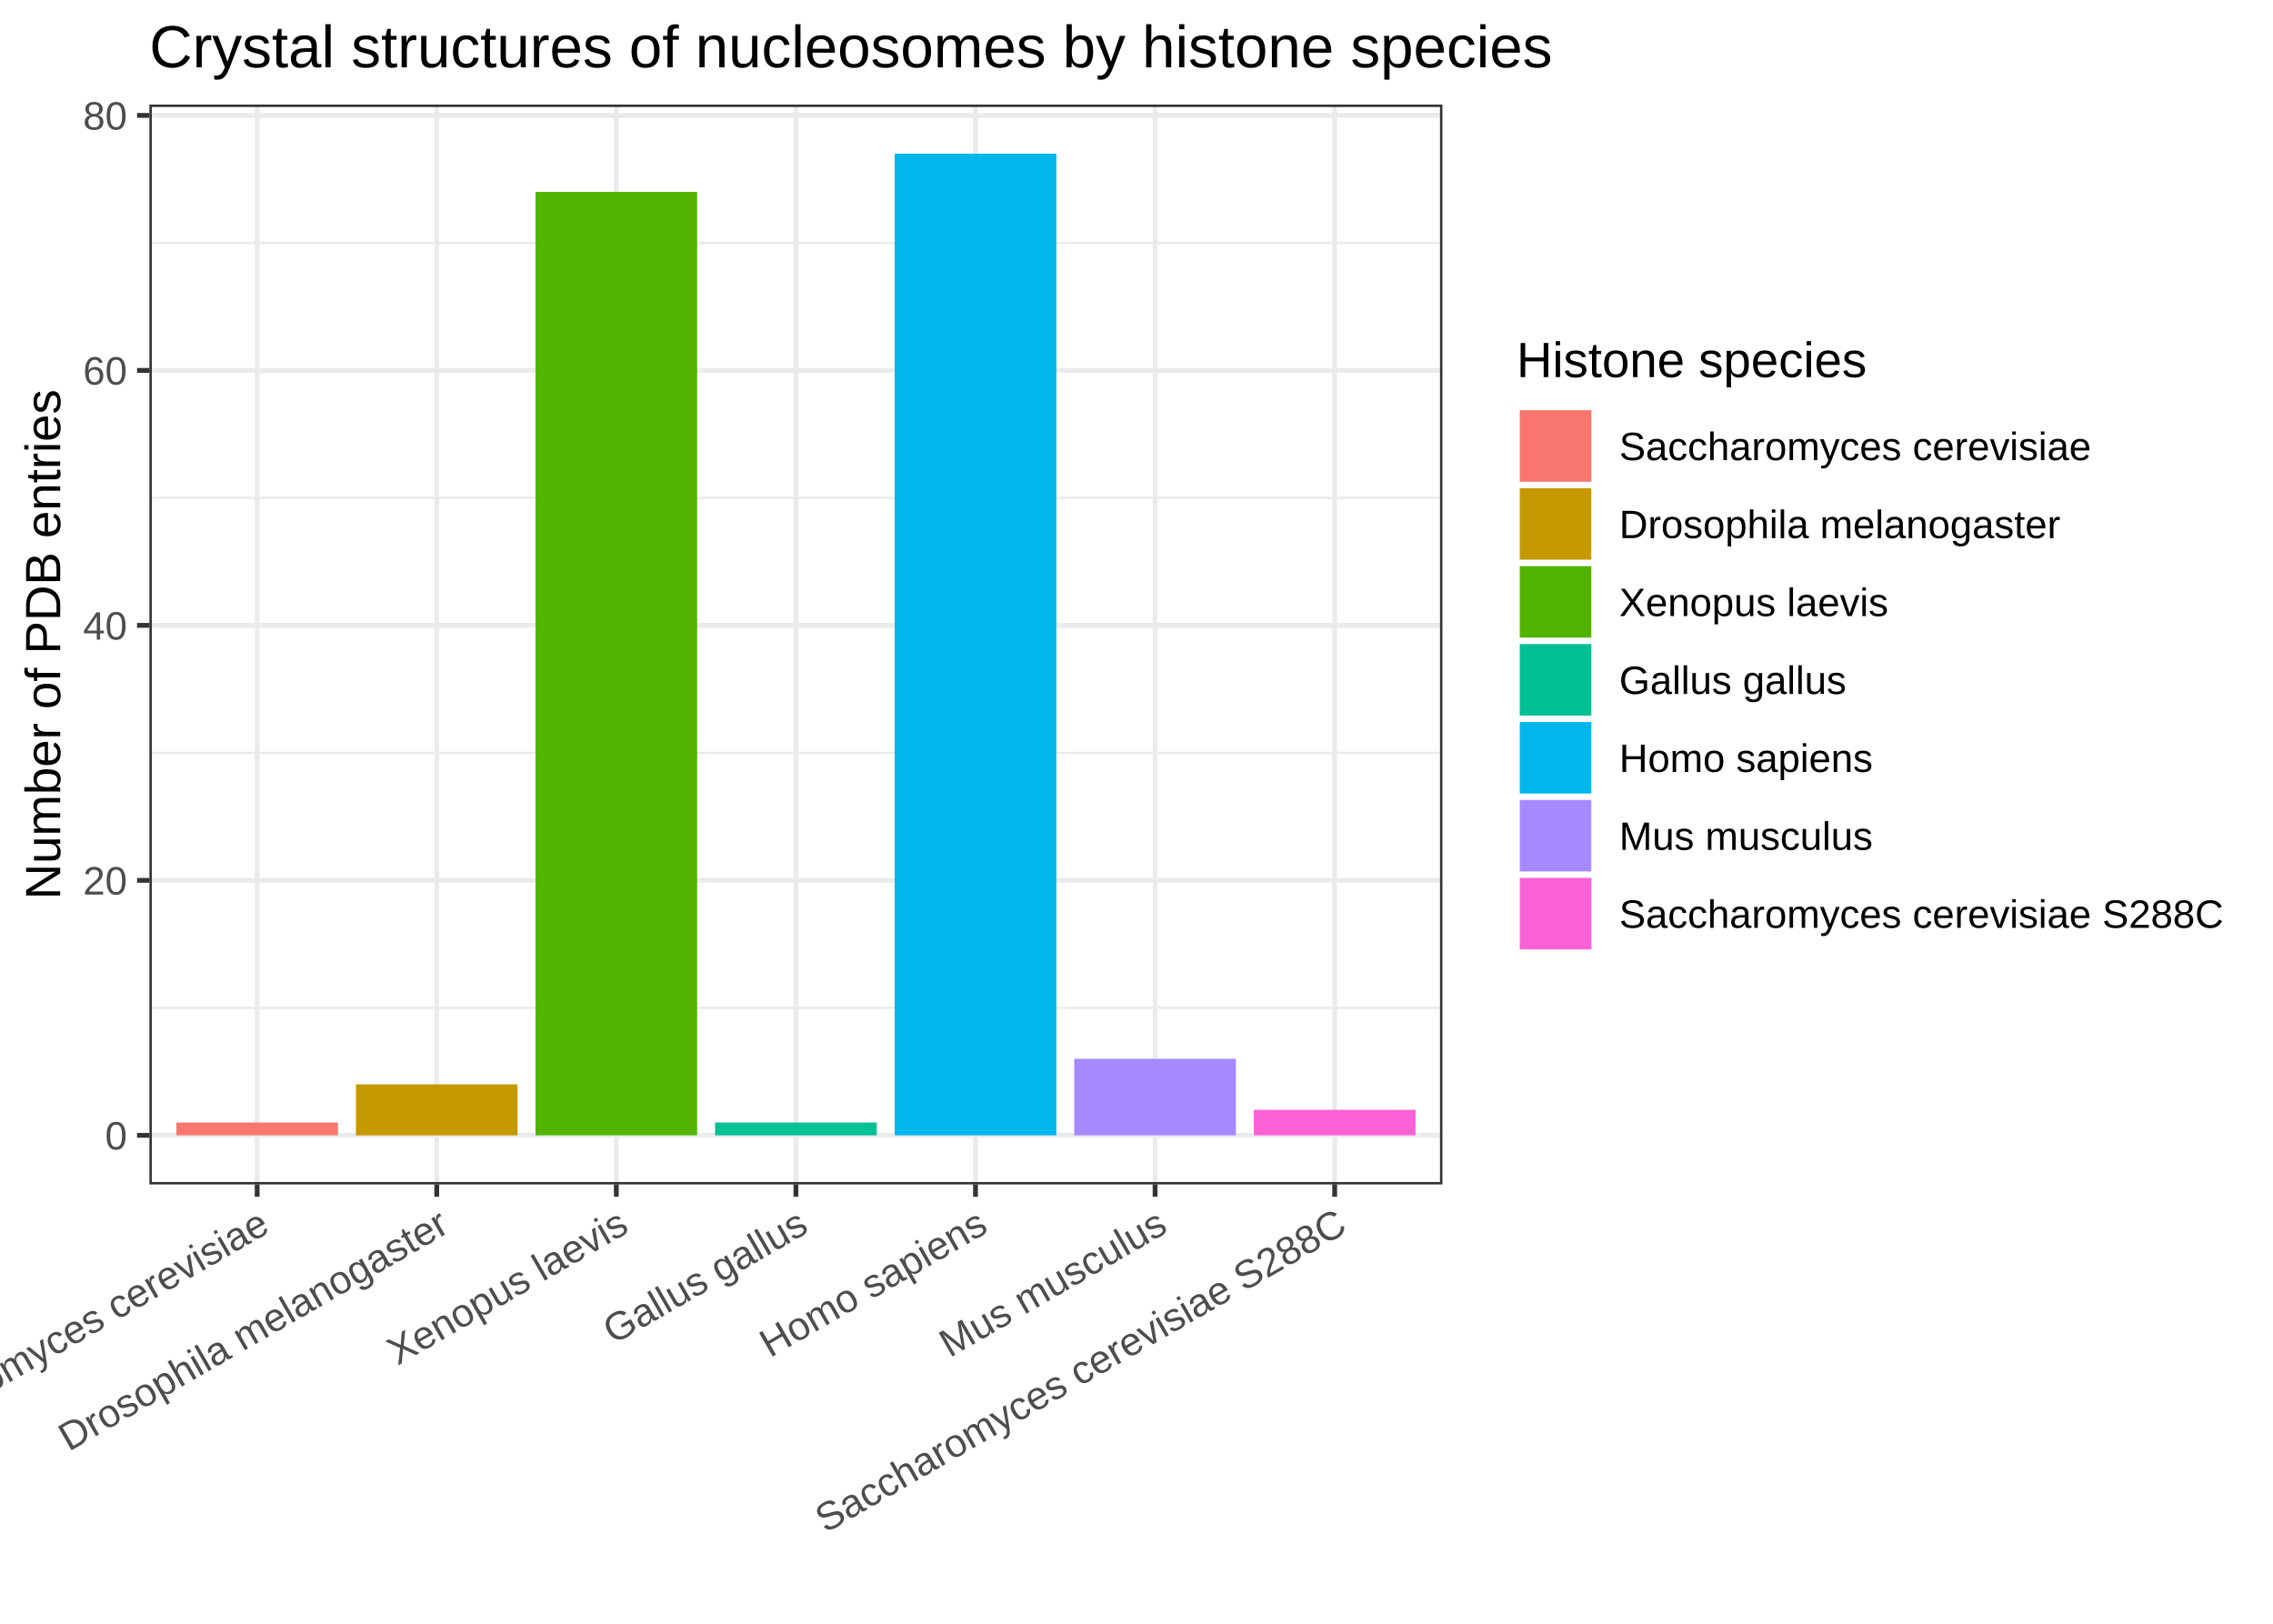
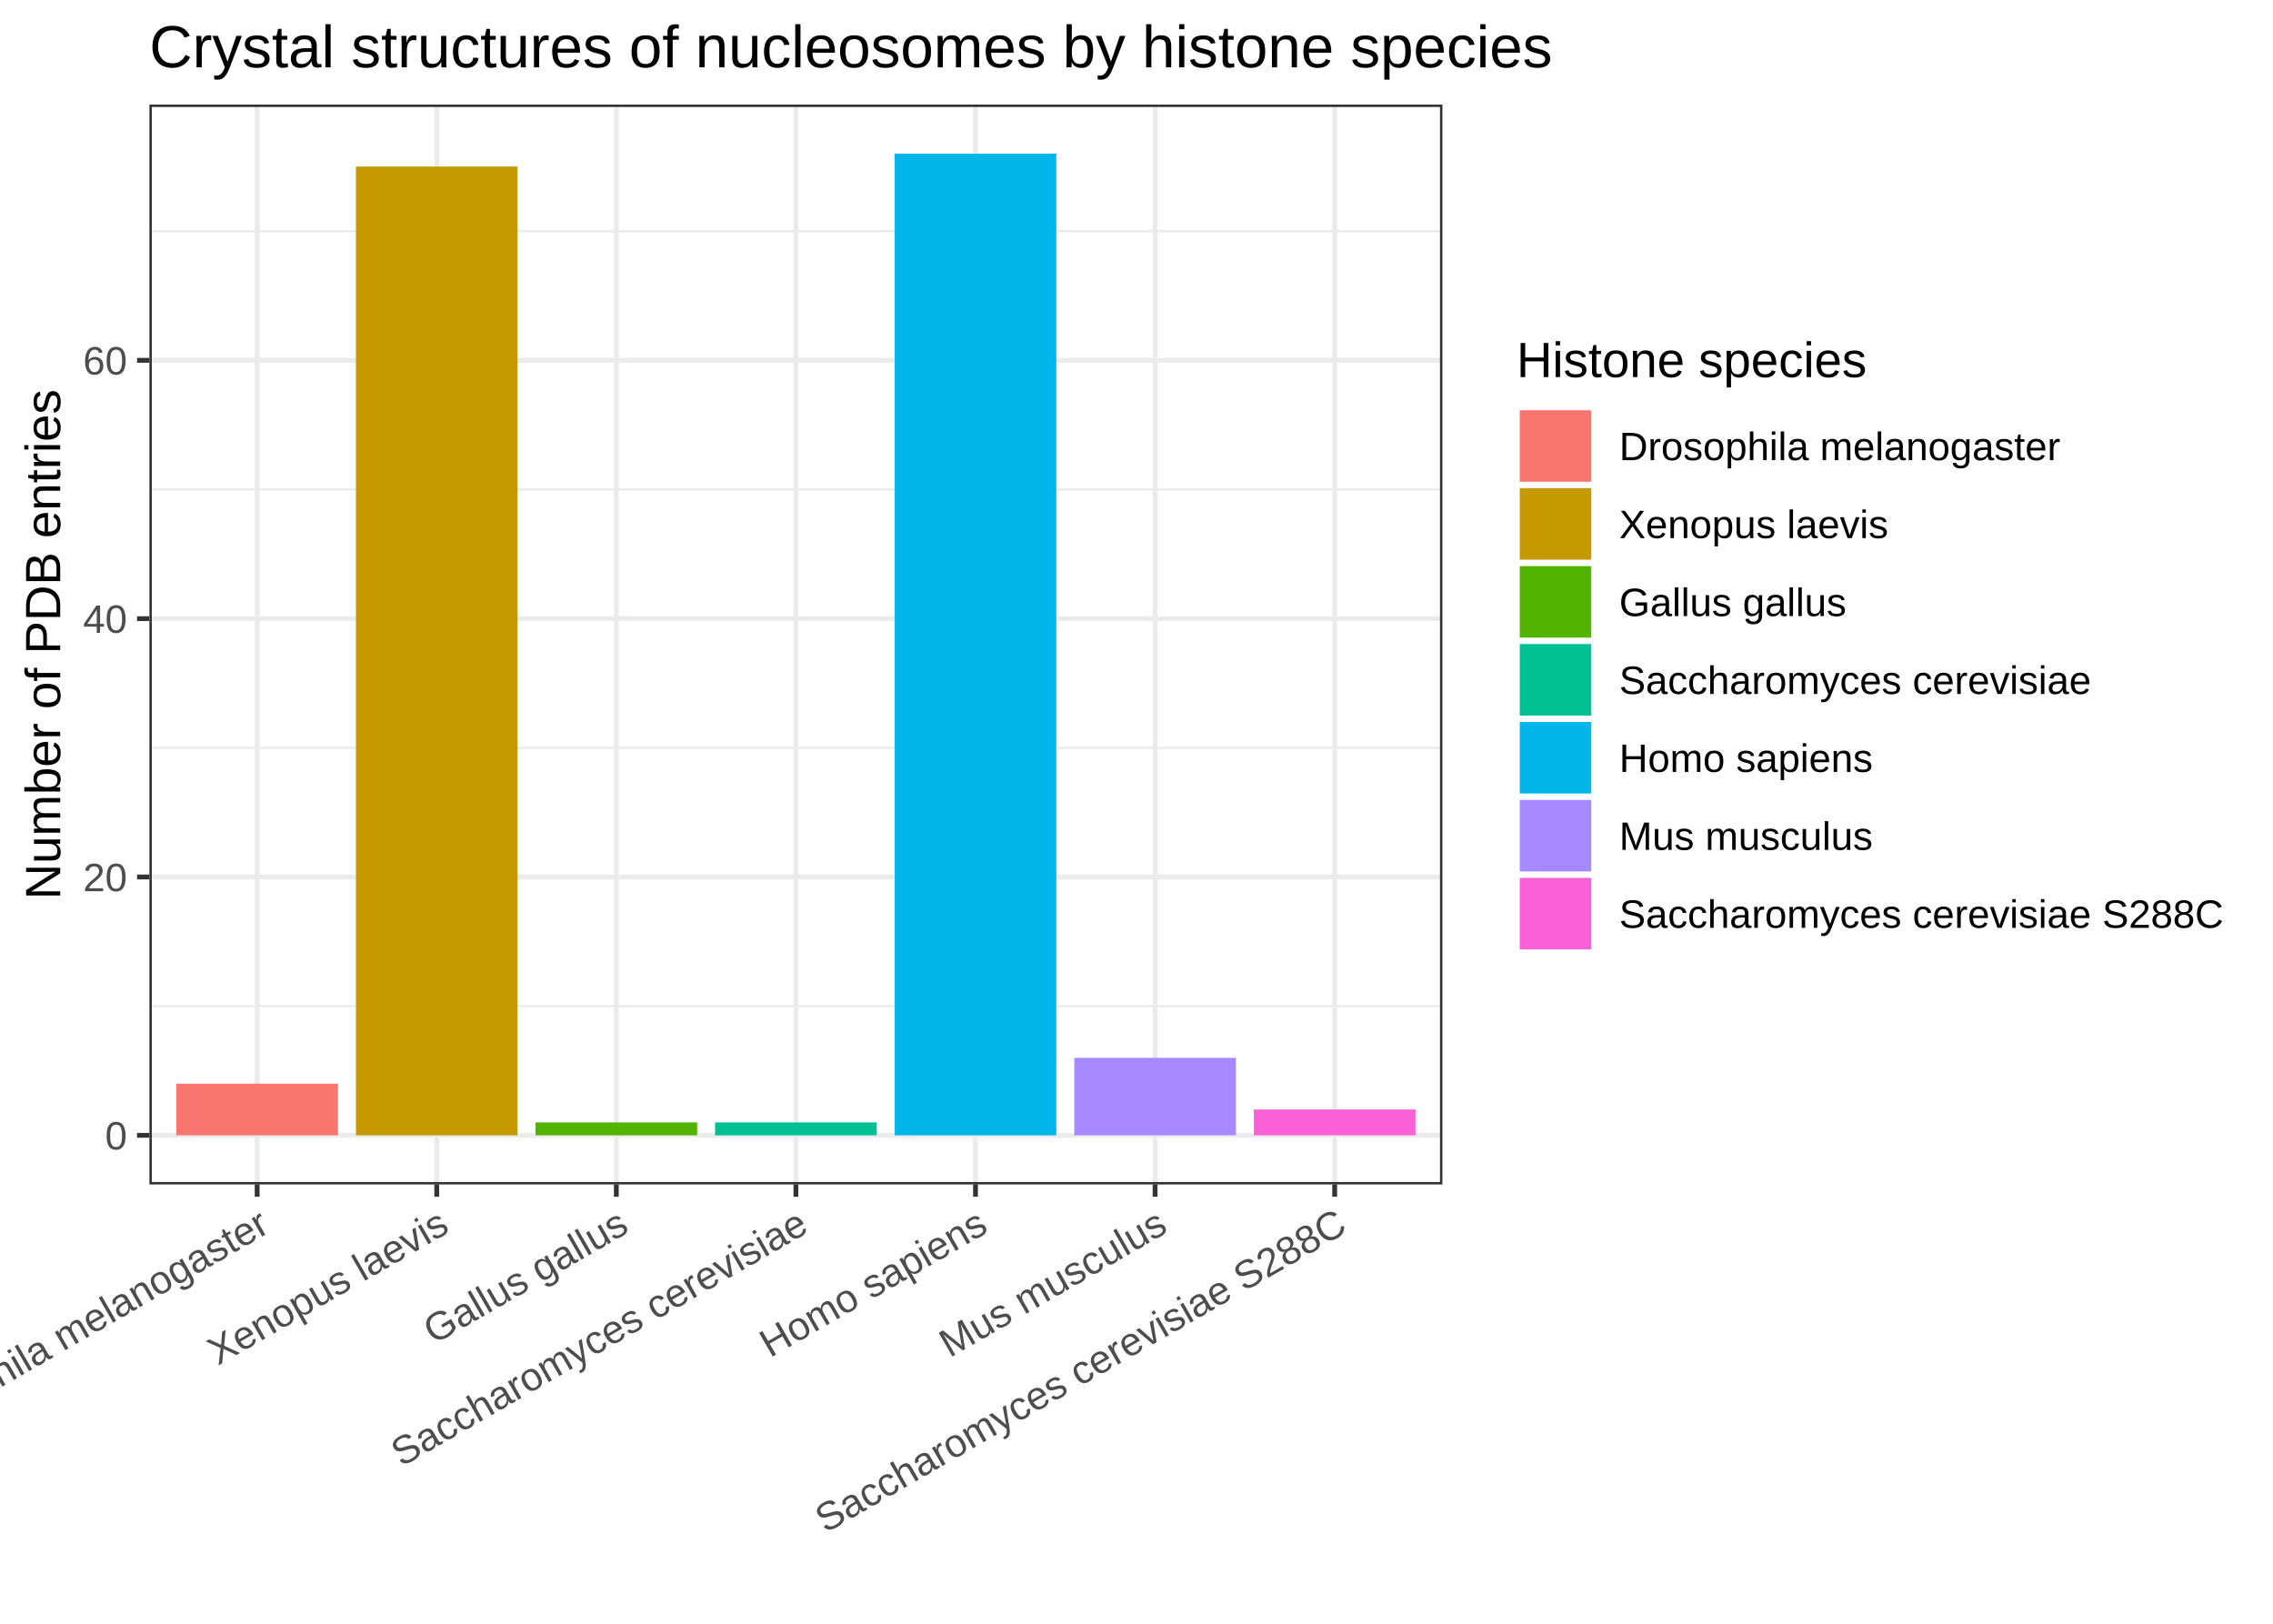
<svg xmlns="http://www.w3.org/2000/svg" viewBox="0 0 504.00 360.00">
  <defs>
    <style type="text/css">
    line, polyline, polygon, path, rect, circle {
      fill: none;
      stroke: #000000;
      stroke-linecap: round;
      stroke-linejoin: round;
      stroke-miterlimit: 10.00;
    }
  </style>
  </defs>
  <rect width="100%" height="100%" style="stroke: none; fill: #FFFFFF;" />
  <rect x="0.00" y="0" width="504.00" height="360.00" style="stroke-width: 1.07; stroke: #FFFFFF; fill: #FFFFFF;" />
  <defs>
    <clipPath id="cpMzMuMTN8MzE5LjgzfDI2Mi41OXwyMy4xOQ==">
      <rect x="33.13" y="23.19" width="286.70" height="239.41" />
    </clipPath>
  </defs>
  <rect x="33.13" y="23.19" width="286.70" height="239.41" style="stroke-width: 1.07; stroke: none; fill: #FFFFFF;" clip-path="url(#cpMzMuMTN8MzE5LjgzfDI2Mi41OXwyMy4xOQ==)" />
-   <polyline points="33.13,223.45 319.83,223.45 " style="stroke-width: 0.53; stroke: #EBEBEB; stroke-linecap: butt;" clip-path="url(#cpMzMuMTN8MzE5LjgzfDI2Mi41OXwyMy4xOQ==)" />
-   <polyline points="33.13,166.92 319.83,166.92 " style="stroke-width: 0.53; stroke: #EBEBEB; stroke-linecap: butt;" clip-path="url(#cpMzMuMTN8MzE5LjgzfDI2Mi41OXwyMy4xOQ==)" />
-   <polyline points="33.13,110.38 319.83,110.38 " style="stroke-width: 0.53; stroke: #EBEBEB; stroke-linecap: butt;" clip-path="url(#cpMzMuMTN8MzE5LjgzfDI2Mi41OXwyMy4xOQ==)" />
-   <polyline points="33.13,53.85 319.83,53.85 " style="stroke-width: 0.53; stroke: #EBEBEB; stroke-linecap: butt;" clip-path="url(#cpMzMuMTN8MzE5LjgzfDI2Mi41OXwyMy4xOQ==)" />
+   <polyline points="33.13,223.07 319.83,223.07 " style="stroke-width: 0.53; stroke: #EBEBEB; stroke-linecap: butt;" clip-path="url(#cpMzMuMTN8MzE5LjgzfDI2Mi41OXwyMy4xOQ==)" />
+   <polyline points="33.13,165.80 319.83,165.80 " style="stroke-width: 0.53; stroke: #EBEBEB; stroke-linecap: butt;" clip-path="url(#cpMzMuMTN8MzE5LjgzfDI2Mi41OXwyMy4xOQ==)" />
+   <polyline points="33.13,108.52 319.83,108.52 " style="stroke-width: 0.53; stroke: #EBEBEB; stroke-linecap: butt;" clip-path="url(#cpMzMuMTN8MzE5LjgzfDI2Mi41OXwyMy4xOQ==)" />
+   <polyline points="33.13,51.25 319.83,51.25 " style="stroke-width: 0.53; stroke: #EBEBEB; stroke-linecap: butt;" clip-path="url(#cpMzMuMTN8MzE5LjgzfDI2Mi41OXwyMy4xOQ==)" />
  <polyline points="33.13,251.71 319.83,251.71 " style="stroke-width: 1.07; stroke: #EBEBEB; stroke-linecap: butt;" clip-path="url(#cpMzMuMTN8MzE5LjgzfDI2Mi41OXwyMy4xOQ==)" />
-   <polyline points="33.13,195.18 319.83,195.18 " style="stroke-width: 1.07; stroke: #EBEBEB; stroke-linecap: butt;" clip-path="url(#cpMzMuMTN8MzE5LjgzfDI2Mi41OXwyMy4xOQ==)" />
-   <polyline points="33.13,138.65 319.83,138.65 " style="stroke-width: 1.07; stroke: #EBEBEB; stroke-linecap: butt;" clip-path="url(#cpMzMuMTN8MzE5LjgzfDI2Mi41OXwyMy4xOQ==)" />
-   <polyline points="33.13,82.12 319.83,82.12 " style="stroke-width: 1.07; stroke: #EBEBEB; stroke-linecap: butt;" clip-path="url(#cpMzMuMTN8MzE5LjgzfDI2Mi41OXwyMy4xOQ==)" />
-   <polyline points="33.13,25.59 319.83,25.59 " style="stroke-width: 1.07; stroke: #EBEBEB; stroke-linecap: butt;" clip-path="url(#cpMzMuMTN8MzE5LjgzfDI2Mi41OXwyMy4xOQ==)" />
+   <polyline points="33.13,194.44 319.83,194.44 " style="stroke-width: 1.07; stroke: #EBEBEB; stroke-linecap: butt;" clip-path="url(#cpMzMuMTN8MzE5LjgzfDI2Mi41OXwyMy4xOQ==)" />
+   <polyline points="33.13,137.16 319.83,137.16 " style="stroke-width: 1.07; stroke: #EBEBEB; stroke-linecap: butt;" clip-path="url(#cpMzMuMTN8MzE5LjgzfDI2Mi41OXwyMy4xOQ==)" />
+   <polyline points="33.13,79.89 319.83,79.89 " style="stroke-width: 1.07; stroke: #EBEBEB; stroke-linecap: butt;" clip-path="url(#cpMzMuMTN8MzE5LjgzfDI2Mi41OXwyMy4xOQ==)" />
  <polyline points="57.02,262.59 57.02,23.19 " style="stroke-width: 1.07; stroke: #EBEBEB; stroke-linecap: butt;" clip-path="url(#cpMzMuMTN8MzE5LjgzfDI2Mi41OXwyMy4xOQ==)" />
  <polyline points="96.84,262.59 96.84,23.19 " style="stroke-width: 1.07; stroke: #EBEBEB; stroke-linecap: butt;" clip-path="url(#cpMzMuMTN8MzE5LjgzfDI2Mi41OXwyMy4xOQ==)" />
  <polyline points="136.66,262.59 136.66,23.19 " style="stroke-width: 1.07; stroke: #EBEBEB; stroke-linecap: butt;" clip-path="url(#cpMzMuMTN8MzE5LjgzfDI2Mi41OXwyMy4xOQ==)" />
  <polyline points="176.48,262.59 176.48,23.19 " style="stroke-width: 1.07; stroke: #EBEBEB; stroke-linecap: butt;" clip-path="url(#cpMzMuMTN8MzE5LjgzfDI2Mi41OXwyMy4xOQ==)" />
  <polyline points="216.30,262.59 216.30,23.19 " style="stroke-width: 1.07; stroke: #EBEBEB; stroke-linecap: butt;" clip-path="url(#cpMzMuMTN8MzE5LjgzfDI2Mi41OXwyMy4xOQ==)" />
  <polyline points="256.12,262.59 256.12,23.19 " style="stroke-width: 1.07; stroke: #EBEBEB; stroke-linecap: butt;" clip-path="url(#cpMzMuMTN8MzE5LjgzfDI2Mi41OXwyMy4xOQ==)" />
  <polyline points="295.94,262.59 295.94,23.19 " style="stroke-width: 1.07; stroke: #EBEBEB; stroke-linecap: butt;" clip-path="url(#cpMzMuMTN8MzE5LjgzfDI2Mi41OXwyMy4xOQ==)" />
-   <rect x="39.10" y="248.88" width="35.84" height="2.83" style="stroke-width: 1.07; stroke: none; stroke-linecap: square; stroke-linejoin: miter; fill: #F8766D;" clip-path="url(#cpMzMuMTN8MzE5LjgzfDI2Mi41OXwyMy4xOQ==)" />
-   <rect x="78.92" y="240.41" width="35.84" height="11.31" style="stroke-width: 1.07; stroke: none; stroke-linecap: square; stroke-linejoin: miter; fill: #C49A00;" clip-path="url(#cpMzMuMTN8MzE5LjgzfDI2Mi41OXwyMy4xOQ==)" />
-   <rect x="118.74" y="42.55" width="35.84" height="209.16" style="stroke-width: 1.07; stroke: none; stroke-linecap: square; stroke-linejoin: miter; fill: #53B400;" clip-path="url(#cpMzMuMTN8MzE5LjgzfDI2Mi41OXwyMy4xOQ==)" />
-   <rect x="158.56" y="248.88" width="35.84" height="2.83" style="stroke-width: 1.07; stroke: none; stroke-linecap: square; stroke-linejoin: miter; fill: #00C094;" clip-path="url(#cpMzMuMTN8MzE5LjgzfDI2Mi41OXwyMy4xOQ==)" />
+   <rect x="39.10" y="240.26" width="35.84" height="11.45" style="stroke-width: 1.07; stroke: none; stroke-linecap: square; stroke-linejoin: miter; fill: #F8766D;" clip-path="url(#cpMzMuMTN8MzE5LjgzfDI2Mi41OXwyMy4xOQ==)" />
+   <rect x="78.92" y="36.93" width="35.84" height="214.78" style="stroke-width: 1.07; stroke: none; stroke-linecap: square; stroke-linejoin: miter; fill: #C49A00;" clip-path="url(#cpMzMuMTN8MzE5LjgzfDI2Mi41OXwyMy4xOQ==)" />
+   <rect x="118.74" y="248.85" width="35.84" height="2.86" style="stroke-width: 1.07; stroke: none; stroke-linecap: square; stroke-linejoin: miter; fill: #53B400;" clip-path="url(#cpMzMuMTN8MzE5LjgzfDI2Mi41OXwyMy4xOQ==)" />
+   <rect x="158.56" y="248.85" width="35.84" height="2.86" style="stroke-width: 1.07; stroke: none; stroke-linecap: square; stroke-linejoin: miter; fill: #00C094;" clip-path="url(#cpMzMuMTN8MzE5LjgzfDI2Mi41OXwyMy4xOQ==)" />
  <rect x="198.38" y="34.07" width="35.84" height="217.64" style="stroke-width: 1.07; stroke: none; stroke-linecap: square; stroke-linejoin: miter; fill: #00B6EB;" clip-path="url(#cpMzMuMTN8MzE5LjgzfDI2Mi41OXwyMy4xOQ==)" />
-   <rect x="238.20" y="234.75" width="35.84" height="16.96" style="stroke-width: 1.07; stroke: none; stroke-linecap: square; stroke-linejoin: miter; fill: #A58AFF;" clip-path="url(#cpMzMuMTN8MzE5LjgzfDI2Mi41OXwyMy4xOQ==)" />
-   <rect x="278.02" y="246.06" width="35.84" height="5.65" style="stroke-width: 1.07; stroke: none; stroke-linecap: square; stroke-linejoin: miter; fill: #FB61D7;" clip-path="url(#cpMzMuMTN8MzE5LjgzfDI2Mi41OXwyMy4xOQ==)" />
+   <rect x="238.20" y="234.53" width="35.84" height="17.18" style="stroke-width: 1.07; stroke: none; stroke-linecap: square; stroke-linejoin: miter; fill: #A58AFF;" clip-path="url(#cpMzMuMTN8MzE5LjgzfDI2Mi41OXwyMy4xOQ==)" />
+   <rect x="278.02" y="245.98" width="35.84" height="5.73" style="stroke-width: 1.07; stroke: none; stroke-linecap: square; stroke-linejoin: miter; fill: #FB61D7;" clip-path="url(#cpMzMuMTN8MzE5LjgzfDI2Mi41OXwyMy4xOQ==)" />
  <rect x="33.13" y="23.19" width="286.70" height="239.41" style="stroke-width: 1.07; stroke: #333333;" clip-path="url(#cpMzMuMTN8MzE5LjgzfDI2Mi41OXwyMy4xOQ==)" />
  <defs>
    <clipPath id="cpMC4wMHw1MDQuMDB8MzYwLjAwfDAuMDA=">
      <rect x="0.00" y="0.00" width="504.00" height="360.00" />
    </clipPath>
  </defs>
  <g clip-path="url(#cpMC4wMHw1MDQuMDB8MzYwLjAwfDAuMDA=)">
    <text x="23.30" y="254.86" style="font-size: 8.80px; fill: #4D4D4D; font-family: Arial;" textLength="4.89px" lengthAdjust="spacingAndGlyphs">0</text>
  </g>
  <g clip-path="url(#cpMC4wMHw1MDQuMDB8MzYwLjAwfDAuMDA=)">
-     <text x="18.41" y="198.33" style="font-size: 8.80px; fill: #4D4D4D; font-family: Arial;" textLength="9.79px" lengthAdjust="spacingAndGlyphs">20</text>
+     <text x="18.41" y="197.59" style="font-size: 8.80px; fill: #4D4D4D; font-family: Arial;" textLength="9.79px" lengthAdjust="spacingAndGlyphs">20</text>
  </g>
  <g clip-path="url(#cpMC4wMHw1MDQuMDB8MzYwLjAwfDAuMDA=)">
-     <text x="18.41" y="141.80" style="font-size: 8.80px; fill: #4D4D4D; font-family: Arial;" textLength="9.79px" lengthAdjust="spacingAndGlyphs">40</text>
+     <text x="18.41" y="140.31" style="font-size: 8.80px; fill: #4D4D4D; font-family: Arial;" textLength="9.79px" lengthAdjust="spacingAndGlyphs">40</text>
  </g>
  <g clip-path="url(#cpMC4wMHw1MDQuMDB8MzYwLjAwfDAuMDA=)">
-     <text x="18.41" y="85.27" style="font-size: 8.80px; fill: #4D4D4D; font-family: Arial;" textLength="9.79px" lengthAdjust="spacingAndGlyphs">60</text>
-   </g>
-   <g clip-path="url(#cpMC4wMHw1MDQuMDB8MzYwLjAwfDAuMDA=)">
-     <text x="18.41" y="28.74" style="font-size: 8.80px; fill: #4D4D4D; font-family: Arial;" textLength="9.79px" lengthAdjust="spacingAndGlyphs">80</text>
+     <text x="18.41" y="83.04" style="font-size: 8.80px; fill: #4D4D4D; font-family: Arial;" textLength="9.79px" lengthAdjust="spacingAndGlyphs">60</text>
  </g>
  <polyline points="30.39,251.71 33.13,251.71 " style="stroke-width: 1.07; stroke: #333333; stroke-linecap: butt;" clip-path="url(#cpMC4wMHw1MDQuMDB8MzYwLjAwfDAuMDA=)" />
-   <polyline points="30.39,195.18 33.13,195.18 " style="stroke-width: 1.07; stroke: #333333; stroke-linecap: butt;" clip-path="url(#cpMC4wMHw1MDQuMDB8MzYwLjAwfDAuMDA=)" />
-   <polyline points="30.39,138.65 33.13,138.65 " style="stroke-width: 1.07; stroke: #333333; stroke-linecap: butt;" clip-path="url(#cpMC4wMHw1MDQuMDB8MzYwLjAwfDAuMDA=)" />
-   <polyline points="30.39,82.12 33.13,82.12 " style="stroke-width: 1.07; stroke: #333333; stroke-linecap: butt;" clip-path="url(#cpMC4wMHw1MDQuMDB8MzYwLjAwfDAuMDA=)" />
-   <polyline points="30.39,25.59 33.13,25.59 " style="stroke-width: 1.07; stroke: #333333; stroke-linecap: butt;" clip-path="url(#cpMC4wMHw1MDQuMDB8MzYwLjAwfDAuMDA=)" />
+   <polyline points="30.39,194.44 33.13,194.44 " style="stroke-width: 1.07; stroke: #333333; stroke-linecap: butt;" clip-path="url(#cpMC4wMHw1MDQuMDB8MzYwLjAwfDAuMDA=)" />
+   <polyline points="30.39,137.16 33.13,137.16 " style="stroke-width: 1.07; stroke: #333333; stroke-linecap: butt;" clip-path="url(#cpMC4wMHw1MDQuMDB8MzYwLjAwfDAuMDA=)" />
+   <polyline points="30.39,79.89 33.13,79.89 " style="stroke-width: 1.07; stroke: #333333; stroke-linecap: butt;" clip-path="url(#cpMC4wMHw1MDQuMDB8MzYwLjAwfDAuMDA=)" />
  <polyline points="57.02,265.33 57.02,262.59 " style="stroke-width: 1.07; stroke: #333333; stroke-linecap: butt;" clip-path="url(#cpMC4wMHw1MDQuMDB8MzYwLjAwfDAuMDA=)" />
  <polyline points="96.84,265.33 96.84,262.59 " style="stroke-width: 1.07; stroke: #333333; stroke-linecap: butt;" clip-path="url(#cpMC4wMHw1MDQuMDB8MzYwLjAwfDAuMDA=)" />
  <polyline points="136.66,265.33 136.66,262.59 " style="stroke-width: 1.07; stroke: #333333; stroke-linecap: butt;" clip-path="url(#cpMC4wMHw1MDQuMDB8MzYwLjAwfDAuMDA=)" />
  <polyline points="176.48,265.33 176.48,262.59 " style="stroke-width: 1.07; stroke: #333333; stroke-linecap: butt;" clip-path="url(#cpMC4wMHw1MDQuMDB8MzYwLjAwfDAuMDA=)" />
  <polyline points="216.30,265.33 216.30,262.59 " style="stroke-width: 1.07; stroke: #333333; stroke-linecap: butt;" clip-path="url(#cpMC4wMHw1MDQuMDB8MzYwLjAwfDAuMDA=)" />
  <polyline points="256.12,265.33 256.12,262.59 " style="stroke-width: 1.07; stroke: #333333; stroke-linecap: butt;" clip-path="url(#cpMC4wMHw1MDQuMDB8MzYwLjAwfDAuMDA=)" />
  <polyline points="295.94,265.33 295.94,262.59 " style="stroke-width: 1.07; stroke: #333333; stroke-linecap: butt;" clip-path="url(#cpMC4wMHw1MDQuMDB8MzYwLjAwfDAuMDA=)" />
  <g clip-path="url(#cpMC4wMHw1MDQuMDB8MzYwLjAwfDAuMDA=)">
-     <text transform="translate(-30.47,325.31) rotate(-30)" style="font-size: 8.80px; fill: #4D4D4D; font-family: Arial;" textLength="104.66px" lengthAdjust="spacingAndGlyphs">Saccharomyces cerevisiae</text>
+     <text transform="translate(-24.56,321.90) rotate(-30)" style="font-size: 8.80px; fill: #4D4D4D; font-family: Arial;" textLength="97.83px" lengthAdjust="spacingAndGlyphs">Drosophila melanogaster</text>
  </g>
  <g clip-path="url(#cpMC4wMHw1MDQuMDB8MzYwLjAwfDAuMDA=)">
-     <text transform="translate(15.26,321.90) rotate(-30)" style="font-size: 8.80px; fill: #4D4D4D; font-family: Arial;" textLength="97.83px" lengthAdjust="spacingAndGlyphs">Drosophila melanogaster</text>
+     <text transform="translate(48.30,302.82) rotate(-30)" style="font-size: 8.80px; fill: #4D4D4D; font-family: Arial;" textLength="59.68px" lengthAdjust="spacingAndGlyphs">Xenopus laevis</text>
  </g>
  <g clip-path="url(#cpMC4wMHw1MDQuMDB8MzYwLjAwfDAuMDA=)">
-     <text transform="translate(88.12,302.82) rotate(-30)" style="font-size: 8.80px; fill: #4D4D4D; font-family: Arial;" textLength="59.68px" lengthAdjust="spacingAndGlyphs">Xenopus laevis</text>
+     <text transform="translate(96.18,298.17) rotate(-30)" style="font-size: 8.80px; fill: #4D4D4D; font-family: Arial;" textLength="50.38px" lengthAdjust="spacingAndGlyphs">Gallus gallus</text>
  </g>
  <g clip-path="url(#cpMC4wMHw1MDQuMDB8MzYwLjAwfDAuMDA=)">
-     <text transform="translate(136.00,298.17) rotate(-30)" style="font-size: 8.80px; fill: #4D4D4D; font-family: Arial;" textLength="50.38px" lengthAdjust="spacingAndGlyphs">Gallus gallus</text>
+     <text transform="translate(88.99,325.31) rotate(-30)" style="font-size: 8.80px; fill: #4D4D4D; font-family: Arial;" textLength="104.66px" lengthAdjust="spacingAndGlyphs">Saccharomyces cerevisiae</text>
  </g>
  <g clip-path="url(#cpMC4wMHw1MDQuMDB8MzYwLjAwfDAuMDA=)">
    <text transform="translate(170.73,301.11) rotate(-30)" style="font-size: 8.80px; fill: #4D4D4D; font-family: Arial;" textLength="56.25px" lengthAdjust="spacingAndGlyphs">Homo sapiens</text>
  </g>
  <g clip-path="url(#cpMC4wMHw1MDQuMDB8MzYwLjAwfDAuMDA=)">
    <text transform="translate(210.56,301.10) rotate(-30)" style="font-size: 8.80px; fill: #4D4D4D; font-family: Arial;" textLength="56.24px" lengthAdjust="spacingAndGlyphs">Mus musculus</text>
  </g>
  <g clip-path="url(#cpMC4wMHw1MDQuMDB8MzYwLjAwfDAuMDA=)">
    <text transform="translate(183.03,339.99) rotate(-30)" style="font-size: 8.80px; fill: #4D4D4D; font-family: Arial;" textLength="134.02px" lengthAdjust="spacingAndGlyphs">Saccharomyces cerevisiae S288C</text>
  </g>
  <g clip-path="url(#cpMC4wMHw1MDQuMDB8MzYwLjAwfDAuMDA=)">
    <text transform="translate(13.35,199.44) rotate(-90)" style="font-size: 11.00px; font-family: Arial;" textLength="113.10px" lengthAdjust="spacingAndGlyphs">Number of PDB entries</text>
  </g>
  <rect x="330.79" y="69.10" width="167.73" height="147.59" style="stroke-width: 1.07; stroke: none; fill: #FFFFFF;" clip-path="url(#cpMC4wMHw1MDQuMDB8MzYwLjAwfDAuMDA=)" />
  <g clip-path="url(#cpMC4wMHw1MDQuMDB8MzYwLjAwfDAuMDA=)">
    <text x="336.27" y="83.61" style="font-size: 11.00px; font-family: Arial;" textLength="77.65px" lengthAdjust="spacingAndGlyphs">Histone species</text>
  </g>
  <rect x="336.27" y="90.24" width="17.28" height="17.28" style="stroke-width: 1.07; stroke: none; fill: #FFFFFF;" clip-path="url(#cpMC4wMHw1MDQuMDB8MzYwLjAwfDAuMDA=)" />
  <rect x="336.98" y="90.95" width="15.86" height="15.86" style="stroke-width: 1.07; stroke: none; stroke-linecap: square; stroke-linejoin: miter; fill: #F8766D;" clip-path="url(#cpMC4wMHw1MDQuMDB8MzYwLjAwfDAuMDA=)" />
  <rect x="336.27" y="107.52" width="17.28" height="17.28" style="stroke-width: 1.07; stroke: none; fill: #FFFFFF;" clip-path="url(#cpMC4wMHw1MDQuMDB8MzYwLjAwfDAuMDA=)" />
  <rect x="336.98" y="108.23" width="15.86" height="15.86" style="stroke-width: 1.07; stroke: none; stroke-linecap: square; stroke-linejoin: miter; fill: #C49A00;" clip-path="url(#cpMC4wMHw1MDQuMDB8MzYwLjAwfDAuMDA=)" />
  <rect x="336.27" y="124.80" width="17.28" height="17.28" style="stroke-width: 1.07; stroke: none; fill: #FFFFFF;" clip-path="url(#cpMC4wMHw1MDQuMDB8MzYwLjAwfDAuMDA=)" />
  <rect x="336.98" y="125.51" width="15.86" height="15.86" style="stroke-width: 1.07; stroke: none; stroke-linecap: square; stroke-linejoin: miter; fill: #53B400;" clip-path="url(#cpMC4wMHw1MDQuMDB8MzYwLjAwfDAuMDA=)" />
  <rect x="336.27" y="142.08" width="17.28" height="17.28" style="stroke-width: 1.07; stroke: none; fill: #FFFFFF;" clip-path="url(#cpMC4wMHw1MDQuMDB8MzYwLjAwfDAuMDA=)" />
  <rect x="336.98" y="142.79" width="15.86" height="15.86" style="stroke-width: 1.07; stroke: none; stroke-linecap: square; stroke-linejoin: miter; fill: #00C094;" clip-path="url(#cpMC4wMHw1MDQuMDB8MzYwLjAwfDAuMDA=)" />
  <rect x="336.27" y="159.36" width="17.28" height="17.28" style="stroke-width: 1.07; stroke: none; fill: #FFFFFF;" clip-path="url(#cpMC4wMHw1MDQuMDB8MzYwLjAwfDAuMDA=)" />
  <rect x="336.98" y="160.07" width="15.86" height="15.86" style="stroke-width: 1.07; stroke: none; stroke-linecap: square; stroke-linejoin: miter; fill: #00B6EB;" clip-path="url(#cpMC4wMHw1MDQuMDB8MzYwLjAwfDAuMDA=)" />
  <rect x="336.27" y="176.64" width="17.28" height="17.28" style="stroke-width: 1.07; stroke: none; fill: #FFFFFF;" clip-path="url(#cpMC4wMHw1MDQuMDB8MzYwLjAwfDAuMDA=)" />
  <rect x="336.98" y="177.35" width="15.86" height="15.86" style="stroke-width: 1.07; stroke: none; stroke-linecap: square; stroke-linejoin: miter; fill: #A58AFF;" clip-path="url(#cpMC4wMHw1MDQuMDB8MzYwLjAwfDAuMDA=)" />
  <rect x="336.27" y="193.92" width="17.28" height="17.28" style="stroke-width: 1.07; stroke: none; fill: #FFFFFF;" clip-path="url(#cpMC4wMHw1MDQuMDB8MzYwLjAwfDAuMDA=)" />
  <rect x="336.98" y="194.63" width="15.86" height="15.86" style="stroke-width: 1.07; stroke: none; stroke-linecap: square; stroke-linejoin: miter; fill: #FB61D7;" clip-path="url(#cpMC4wMHw1MDQuMDB8MzYwLjAwfDAuMDA=)" />
  <g clip-path="url(#cpMC4wMHw1MDQuMDB8MzYwLjAwfDAuMDA=)">
-     <text x="359.03" y="102.03" style="font-size: 8.80px; font-family: Arial;" textLength="104.66px" lengthAdjust="spacingAndGlyphs">Saccharomyces cerevisiae</text>
+     <text x="359.03" y="102.03" style="font-size: 8.80px; font-family: Arial;" textLength="97.83px" lengthAdjust="spacingAndGlyphs">Drosophila melanogaster</text>
  </g>
  <g clip-path="url(#cpMC4wMHw1MDQuMDB8MzYwLjAwfDAuMDA=)">
-     <text x="359.03" y="119.31" style="font-size: 8.80px; font-family: Arial;" textLength="97.83px" lengthAdjust="spacingAndGlyphs">Drosophila melanogaster</text>
+     <text x="359.03" y="119.31" style="font-size: 8.80px; font-family: Arial;" textLength="59.68px" lengthAdjust="spacingAndGlyphs">Xenopus laevis</text>
  </g>
  <g clip-path="url(#cpMC4wMHw1MDQuMDB8MzYwLjAwfDAuMDA=)">
-     <text x="359.03" y="136.59" style="font-size: 8.80px; font-family: Arial;" textLength="59.68px" lengthAdjust="spacingAndGlyphs">Xenopus laevis</text>
+     <text x="359.03" y="136.59" style="font-size: 8.80px; font-family: Arial;" textLength="50.38px" lengthAdjust="spacingAndGlyphs">Gallus gallus</text>
  </g>
  <g clip-path="url(#cpMC4wMHw1MDQuMDB8MzYwLjAwfDAuMDA=)">
-     <text x="359.03" y="153.87" style="font-size: 8.80px; font-family: Arial;" textLength="50.38px" lengthAdjust="spacingAndGlyphs">Gallus gallus</text>
+     <text x="359.03" y="153.87" style="font-size: 8.80px; font-family: Arial;" textLength="104.66px" lengthAdjust="spacingAndGlyphs">Saccharomyces cerevisiae</text>
  </g>
  <g clip-path="url(#cpMC4wMHw1MDQuMDB8MzYwLjAwfDAuMDA=)">
    <text x="359.03" y="171.15" style="font-size: 8.80px; font-family: Arial;" textLength="56.25px" lengthAdjust="spacingAndGlyphs">Homo sapiens</text>
  </g>
  <g clip-path="url(#cpMC4wMHw1MDQuMDB8MzYwLjAwfDAuMDA=)">
    <text x="359.03" y="188.43" style="font-size: 8.80px; font-family: Arial;" textLength="56.24px" lengthAdjust="spacingAndGlyphs">Mus musculus</text>
  </g>
  <g clip-path="url(#cpMC4wMHw1MDQuMDB8MzYwLjAwfDAuMDA=)">
    <text x="359.03" y="205.71" style="font-size: 8.80px; font-family: Arial;" textLength="134.02px" lengthAdjust="spacingAndGlyphs">Saccharomyces cerevisiae S288C</text>
  </g>
  <g clip-path="url(#cpMC4wMHw1MDQuMDB8MzYwLjAwfDAuMDA=)">
    <text x="33.13" y="14.93" style="font-size: 13.20px; font-family: Arial;" textLength="311.07px" lengthAdjust="spacingAndGlyphs">Crystal structures of nucleosomes by histone species</text>
  </g>
</svg>
